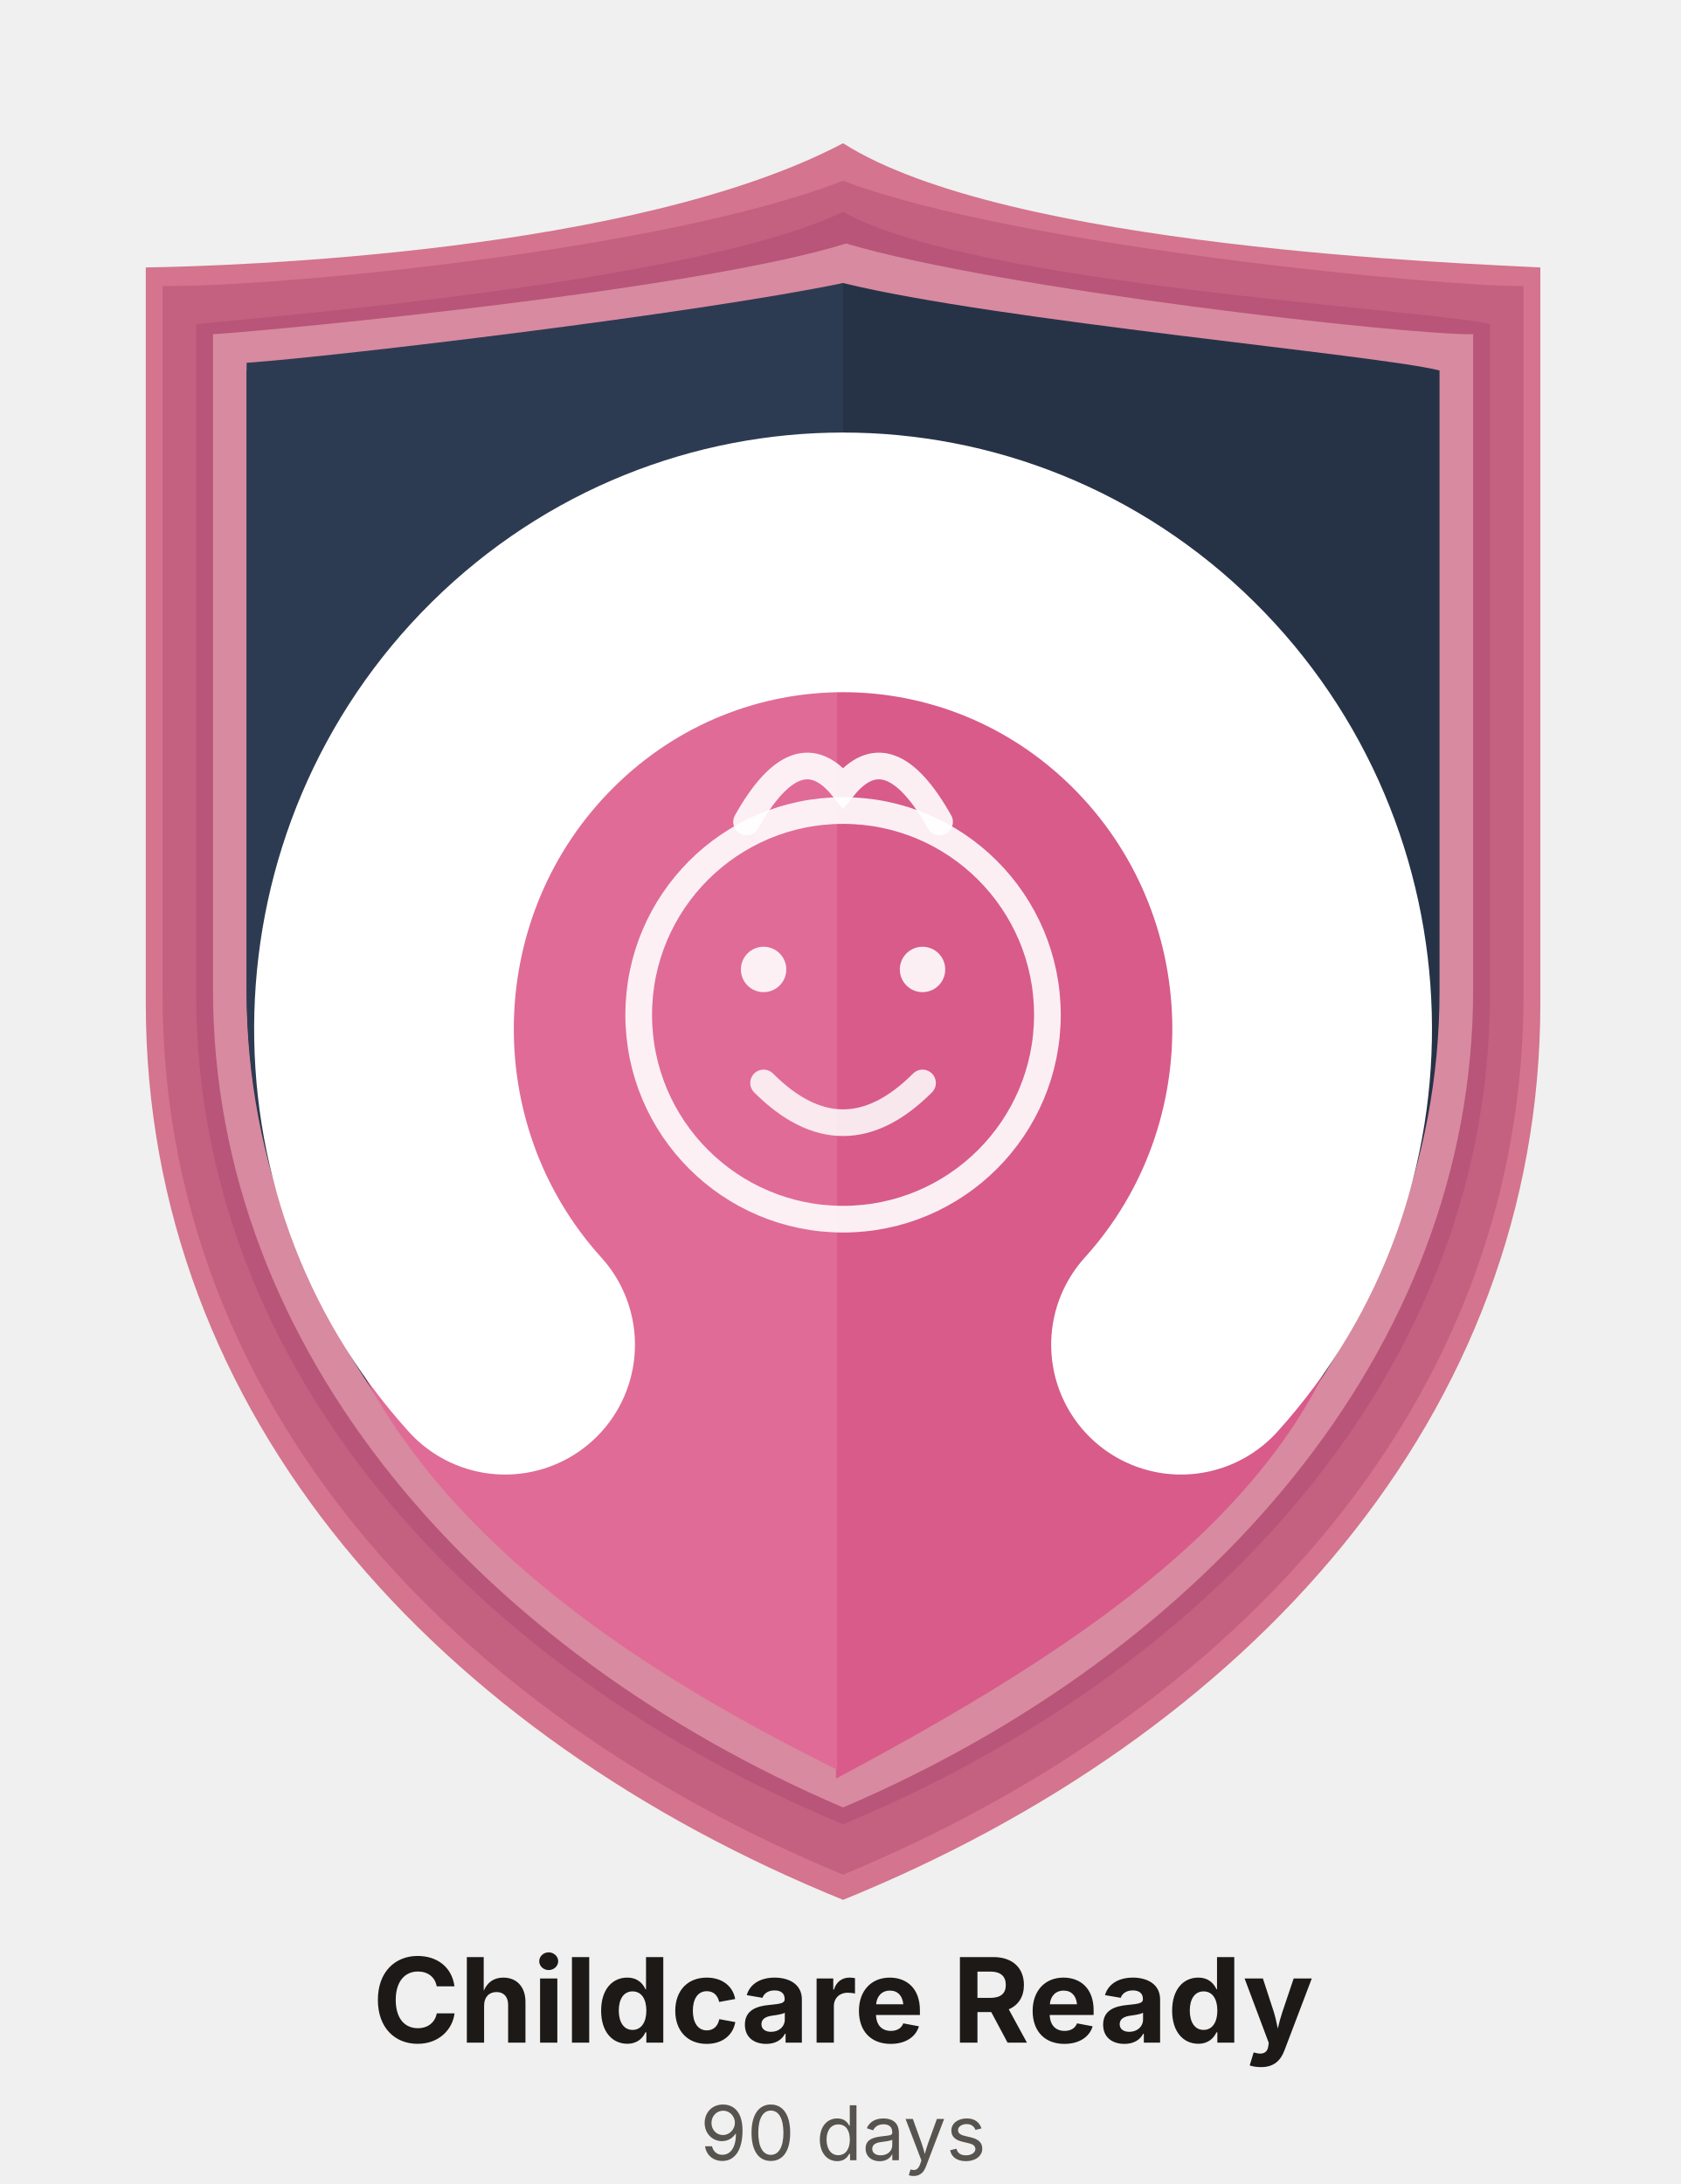
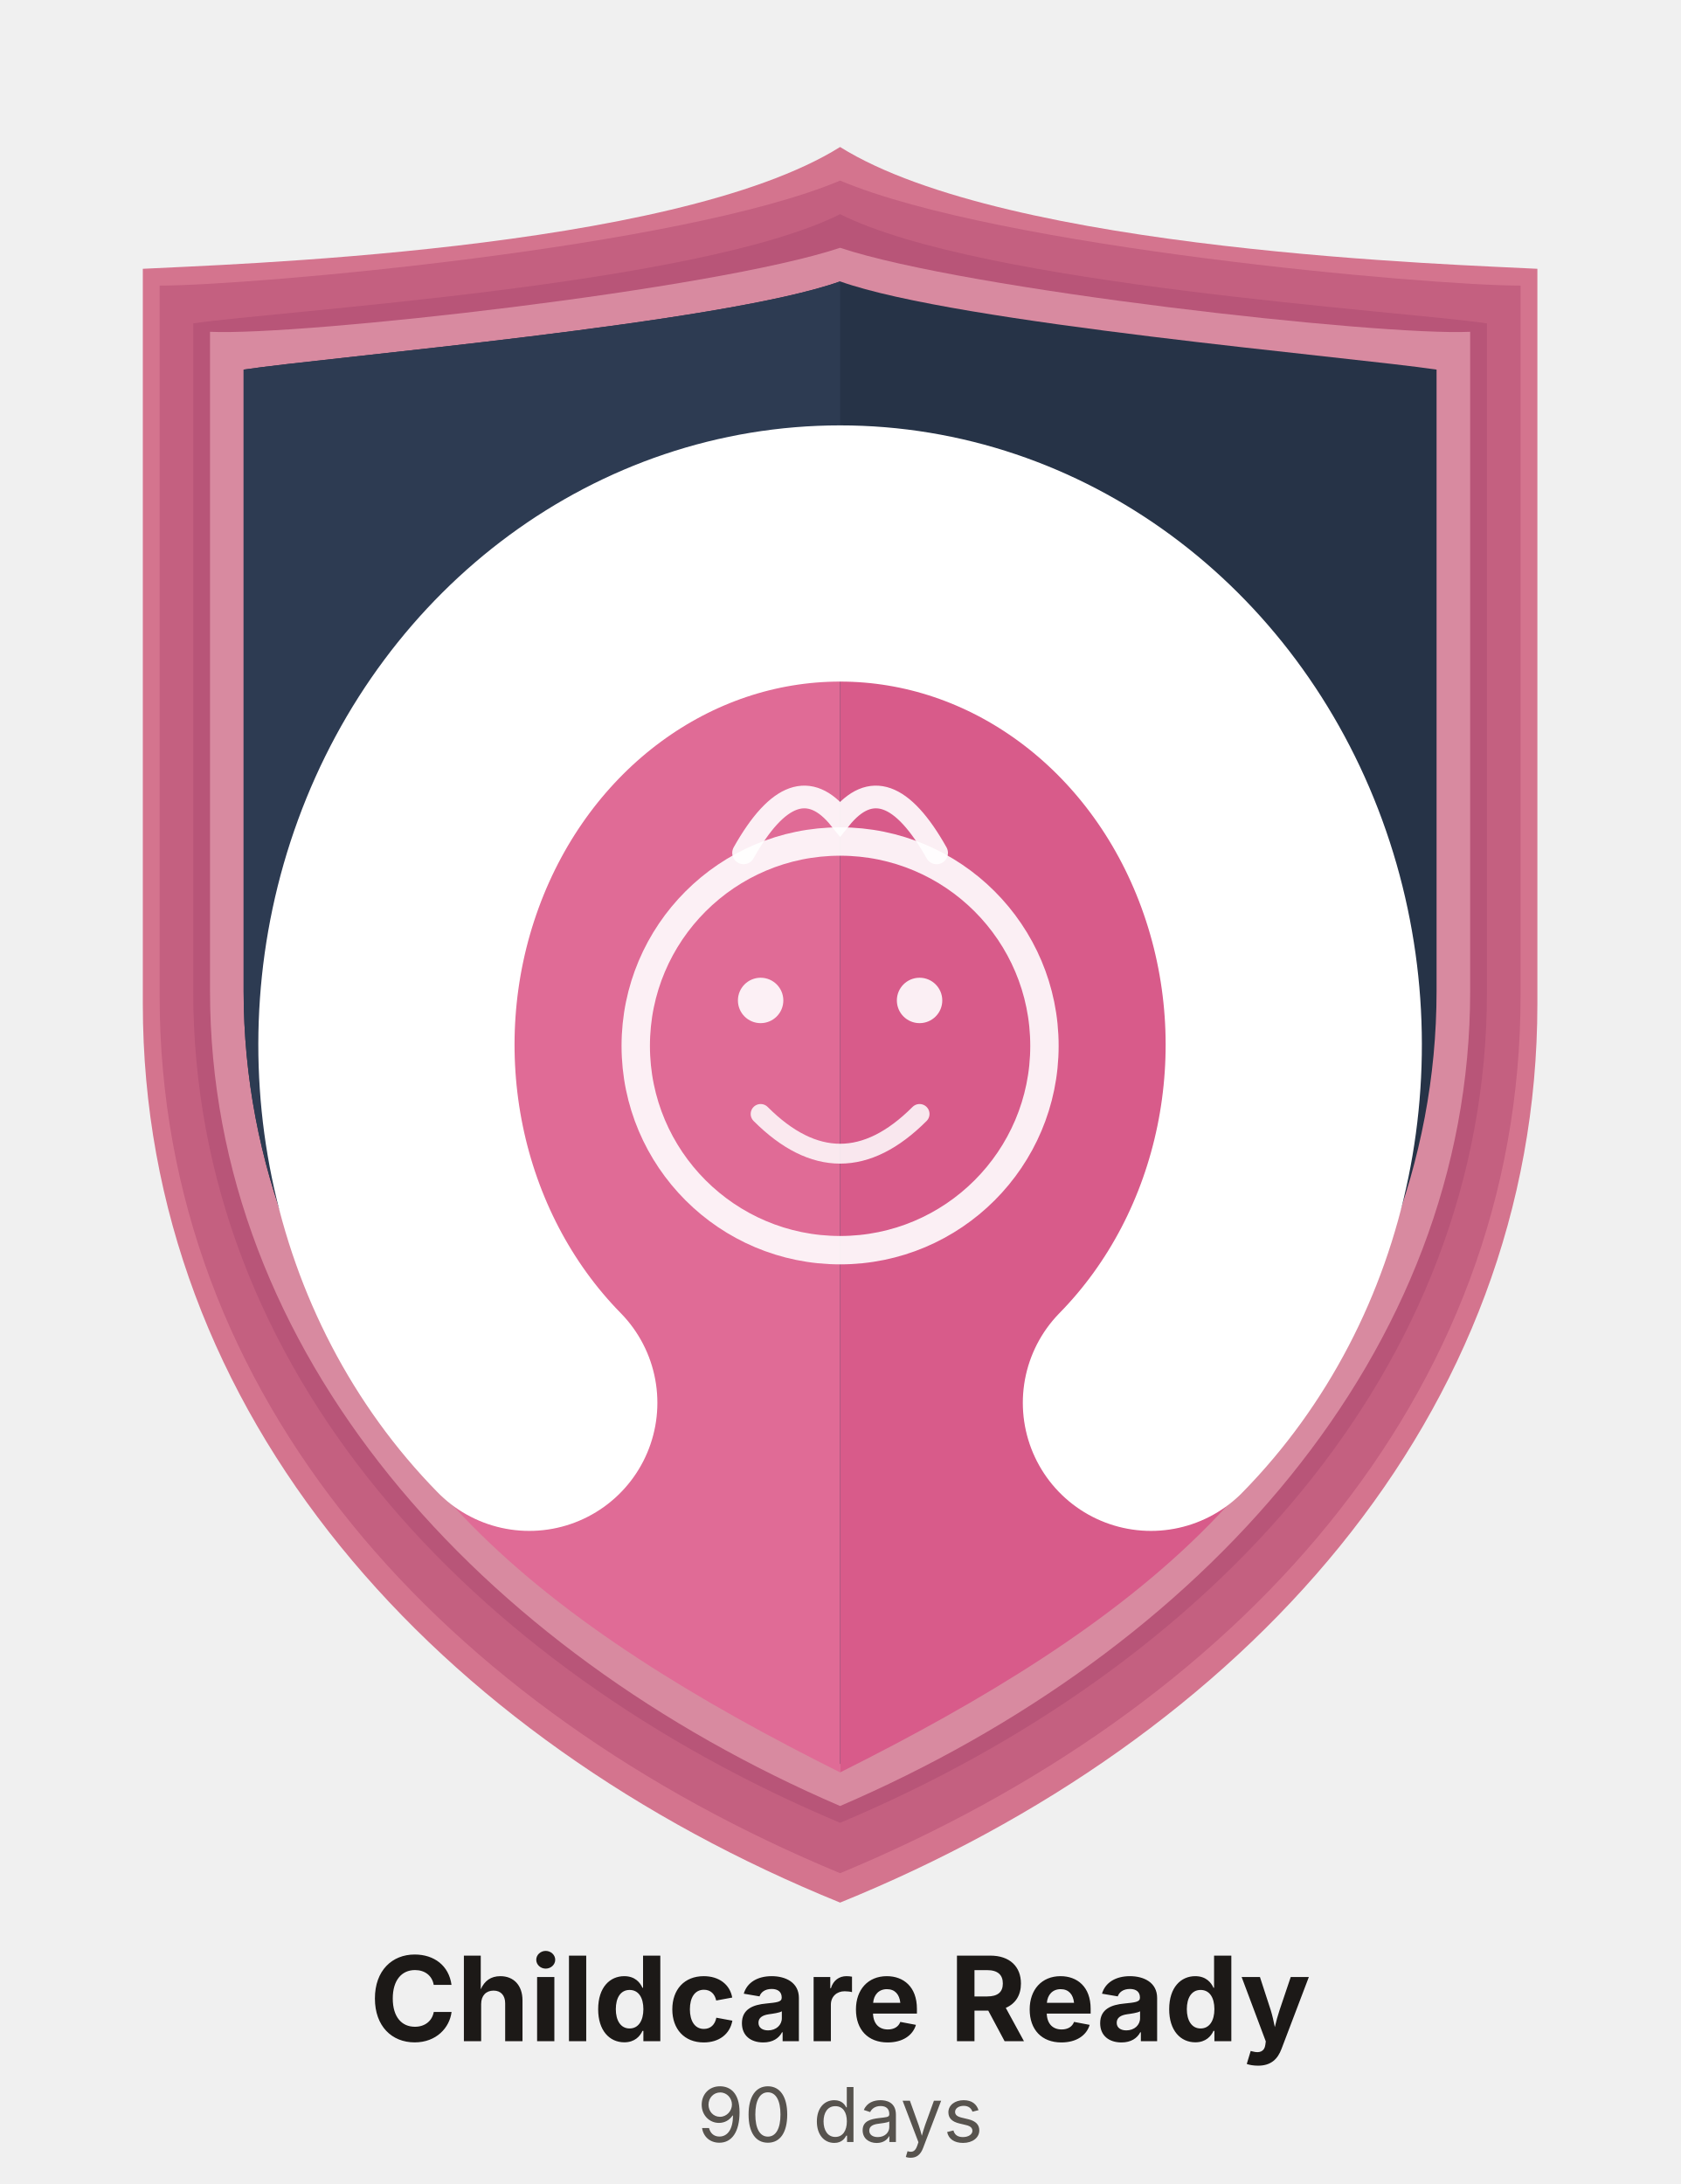
- <svg xmlns="http://www.w3.org/2000/svg" viewBox="0 0 400 520" width="400" height="520" version="1.1" id="svg13">
-   <defs id="defs1">
-     <clipPath id="shield-clip">
-       <path d="         M 200 16         C 240 16, 340 20, 356 24         L 356 200         C 356 300, 290 380, 200 420         C 110 380, 44 300, 44 200         L 44 24         C 60 20, 160 16, 200 16         Z       " id="path1" />
-     </clipPath>
-   </defs>
-   <path d="m 200.706,34.104 c 39.061,24.879 148,28.591 166,29.576 V 238.905 c 0,98.367 -70,174.462 -166,213.438 -96,-38.976 -166,-115.071 -166,-213.438 V 63.68 C 55.528,63.35 151.061,60.293 200.706,34.104 Z" fill="#d4748e" id="path2" style="stroke-width:0.963" />
-   <path d="m 200.706,43.043 c 41.294,15.697 143.294,25.291 162,25.075 V 236.836 c 0,96.41 -68,170.572 -162,209.507 -94,-38.935 -162,-113.097 -162,-209.507 V 68.118 C 67.288,68.334 158.706,59.393 200.706,43.043 Z" fill="#c46080" id="path3" style="stroke-width:0.963" />
-   <path d="m 200.706,50.454 c 30.941,17.446 138,23.048 154,26.711 V 236.521 c 0,89.753 -66,161.188 -154,197.822 -88,-36.634 -154,-108.069 -154,-197.822 V 77.165 C 63.411,75.44 165.821,67.253 200.706,50.454 Z" fill="#b85578" id="path4" style="stroke-width:0.957" />
-   <path d="M 201.411,57.981 C 238.706,68.994 334.706,79.793 350.706,79.579 V 235.679 c 0,86.314 -64,157.936 -150,194.665 -86,-36.729 -150,-108.351 -150,-194.665 V 79.579 C 67.411,78.498 166.233,68.994 201.411,57.981 Z" fill="#d88aa0" id="path5" style="stroke-width:0.958" />
-   <path id="shield-body" d="m 200.706,67.392 c 36.706,9.012 128,17.169 142,20.818 V 236.028 c 0,82.121 -62,149.642 -142,184.315 -80,-34.673 -142,-102.195 -142,-184.315 V 88.211 c 14,-3.65 111.644,-11.162 142,-20.818 z" fill="#263347" style="stroke-width:0.955" />
-   <path d="M 200.706,67.392 C 165.411,74.687 80.466,84.83 58.706,86.383 V 235.014 c 0,82.573 62,150.466 142,185.329 z" fill="#2d3b52" id="path6" style="stroke-width:0.958" />
-   <path d="m 199.028,144.11 c 80.351,0.021 131.76,20.545 127.776,136.862 -2.288,66.794 -58.969,105.792 -127.776,142.499 z" fill="#e06b96" id="path13" style="fill:#d85b8a;fill-opacity:1;stroke-width:1.651" />
-   <path d="m 199.294,139.877 c -73.73,0.021 -129.355,59.785 -126.418,136.862 2.939,77.129 79.58,121.313 126.418,144.616 z" fill="#e06b96" id="path8" style="stroke-width:1.665" />
-   <path d="m 281.159,320.171 a 109.295,111.085 0 1 0 -160.906,0" fill="none" stroke="#ffffff" stroke-width="44.396" stroke-linecap="round" id="path9" style="stroke-width:61.819;stroke-dasharray:none" />
-   <g id="g13" transform="matrix(1.351365,0,0,1.351365,-69.56754,-58.37144)" style="stroke-width:4.7;stroke-dasharray:none">
-     <circle cx="186" cy="214" r="4" fill="#ffffff" opacity="0.9" id="circle10" style="stroke-width:4.7;stroke-dasharray:none" />
-     <circle cx="200" cy="222" r="36" fill="none" stroke="#ffffff" stroke-width="5" opacity="0.9" id="circle9" style="stroke-width:4.7;stroke-dasharray:none" />
-     <circle cx="214" cy="214" r="4" fill="#ffffff" opacity="0.9" id="circle11" style="stroke-width:4.7;stroke-dasharray:none" />
-     <path d="m 186,234 q 14,14 28,0" fill="none" stroke="#ffffff" stroke-width="3.5" stroke-linecap="round" opacity="0.85" id="path11" style="stroke-width:4.7;stroke-dasharray:none" />
-     <path d="m 183,188 q 9,-16 17,-6 8,-10 17,6" fill="none" stroke="#ffffff" stroke-width="4" stroke-linecap="round" opacity="0.9" id="path12" style="stroke-width:4.7;stroke-dasharray:none" />
+ <svg xmlns="http://www.w3.org/2000/svg" viewBox="0 0 400 520" width="400" height="520">
+   <path d="M 200 35 C 240 60, 348 63, 366 64 V 239 C 366 337, 296 414, 200 453 C 104 414, 34 337, 34 239 V 64 C 52 63, 160 60, 200 35 Z" fill="#D4748E" />
+   <path d="M 200 43 C 238 59, 340 68, 362 68 V 237 C 362 333, 294 407, 200 446 C 106 407, 38 333, 38 237 V 68 C 60 68, 162 59, 200 43 Z" fill="#C46080" />
+   <path d="M 200 51 C 234 68, 334 74, 354 77 V 236 C 354 326, 288 397, 200 434 C 112 397, 46 326, 46 236 V 77 C 66 74, 166 68, 200 51 Z" fill="#B85578" />
+   <path d="M 200 59 C 230 69, 328 80, 350 79 V 236 C 350 322, 286 393, 200 430 C 114 393, 50 322, 50 236 V 79 C 72 80, 170 69, 200 59 Z" fill="#D88AA0" />
+   <path d="M 200 67 C 228 77, 322 85, 342 88 V 236 C 342 318, 280 386, 200 420 C 120 386, 58 318, 58 236 V 88 C 78 85, 172 77, 200 67 Z" fill="#263347" />
+   <path d="M 200 67 C 172 77, 78 85, 58 88 V 236 C 58 318, 120 386, 200 420 Z" fill="#2D3B52" />
+   <path d="M 200 142 C 280 142, 330 165, 326 278 C 324 347, 268 388, 200 422 Z" fill="#D85B8A" />
+   <path d="M 200 142 C 120 142, 70 165, 74 278 C 76 347, 132 388, 200 422 Z" fill="#E06B96" />
+   <path d="M 274 334 A 108 117 0 1 0 126 334" fill="none" stroke="#ffffff" stroke-width="61" stroke-linecap="round" />
+   <g transform="matrix(1.3514, 0, 0, 1.3514, -70.28, -51.0)">
+     <circle cx="200" cy="222" r="36" fill="none" stroke="#ffffff" stroke-width="5" opacity="0.9" />
+     <circle cx="186" cy="214" r="4" fill="#ffffff" opacity="0.9" />
+     <circle cx="214" cy="214" r="4" fill="#ffffff" opacity="0.9" />
+     <path d="M 186,234 Q 200,248 214,234" fill="none" stroke="#ffffff" stroke-width="3.5" stroke-linecap="round" opacity="0.85" />
+     <path d="M 183,188 Q 192,172 200,182 Q 208,172 217,188" fill="none" stroke="#ffffff" stroke-width="4" stroke-linecap="round" opacity="0.9" />
  </g>
-   <text x="200.706" y="486.343" text-anchor="middle" font-family="Inter, sans-serif" font-size="28px" font-weight="700" fill="#1c1917" id="text12">Childcare Ready</text>
-   <text x="200.706" y="514.343" text-anchor="middle" font-family="Inter, sans-serif" font-size="18px" fill="#57534e" id="text13">90 days</text>
+   <text x="200" y="486" text-anchor="middle" font-family="Inter, sans-serif" font-size="28px" font-weight="700" fill="#1c1917">Childcare Ready</text>
+   <text x="200" y="510" text-anchor="middle" font-family="Inter, sans-serif" font-size="18px" fill="#57534e">90 days</text>
</svg>
